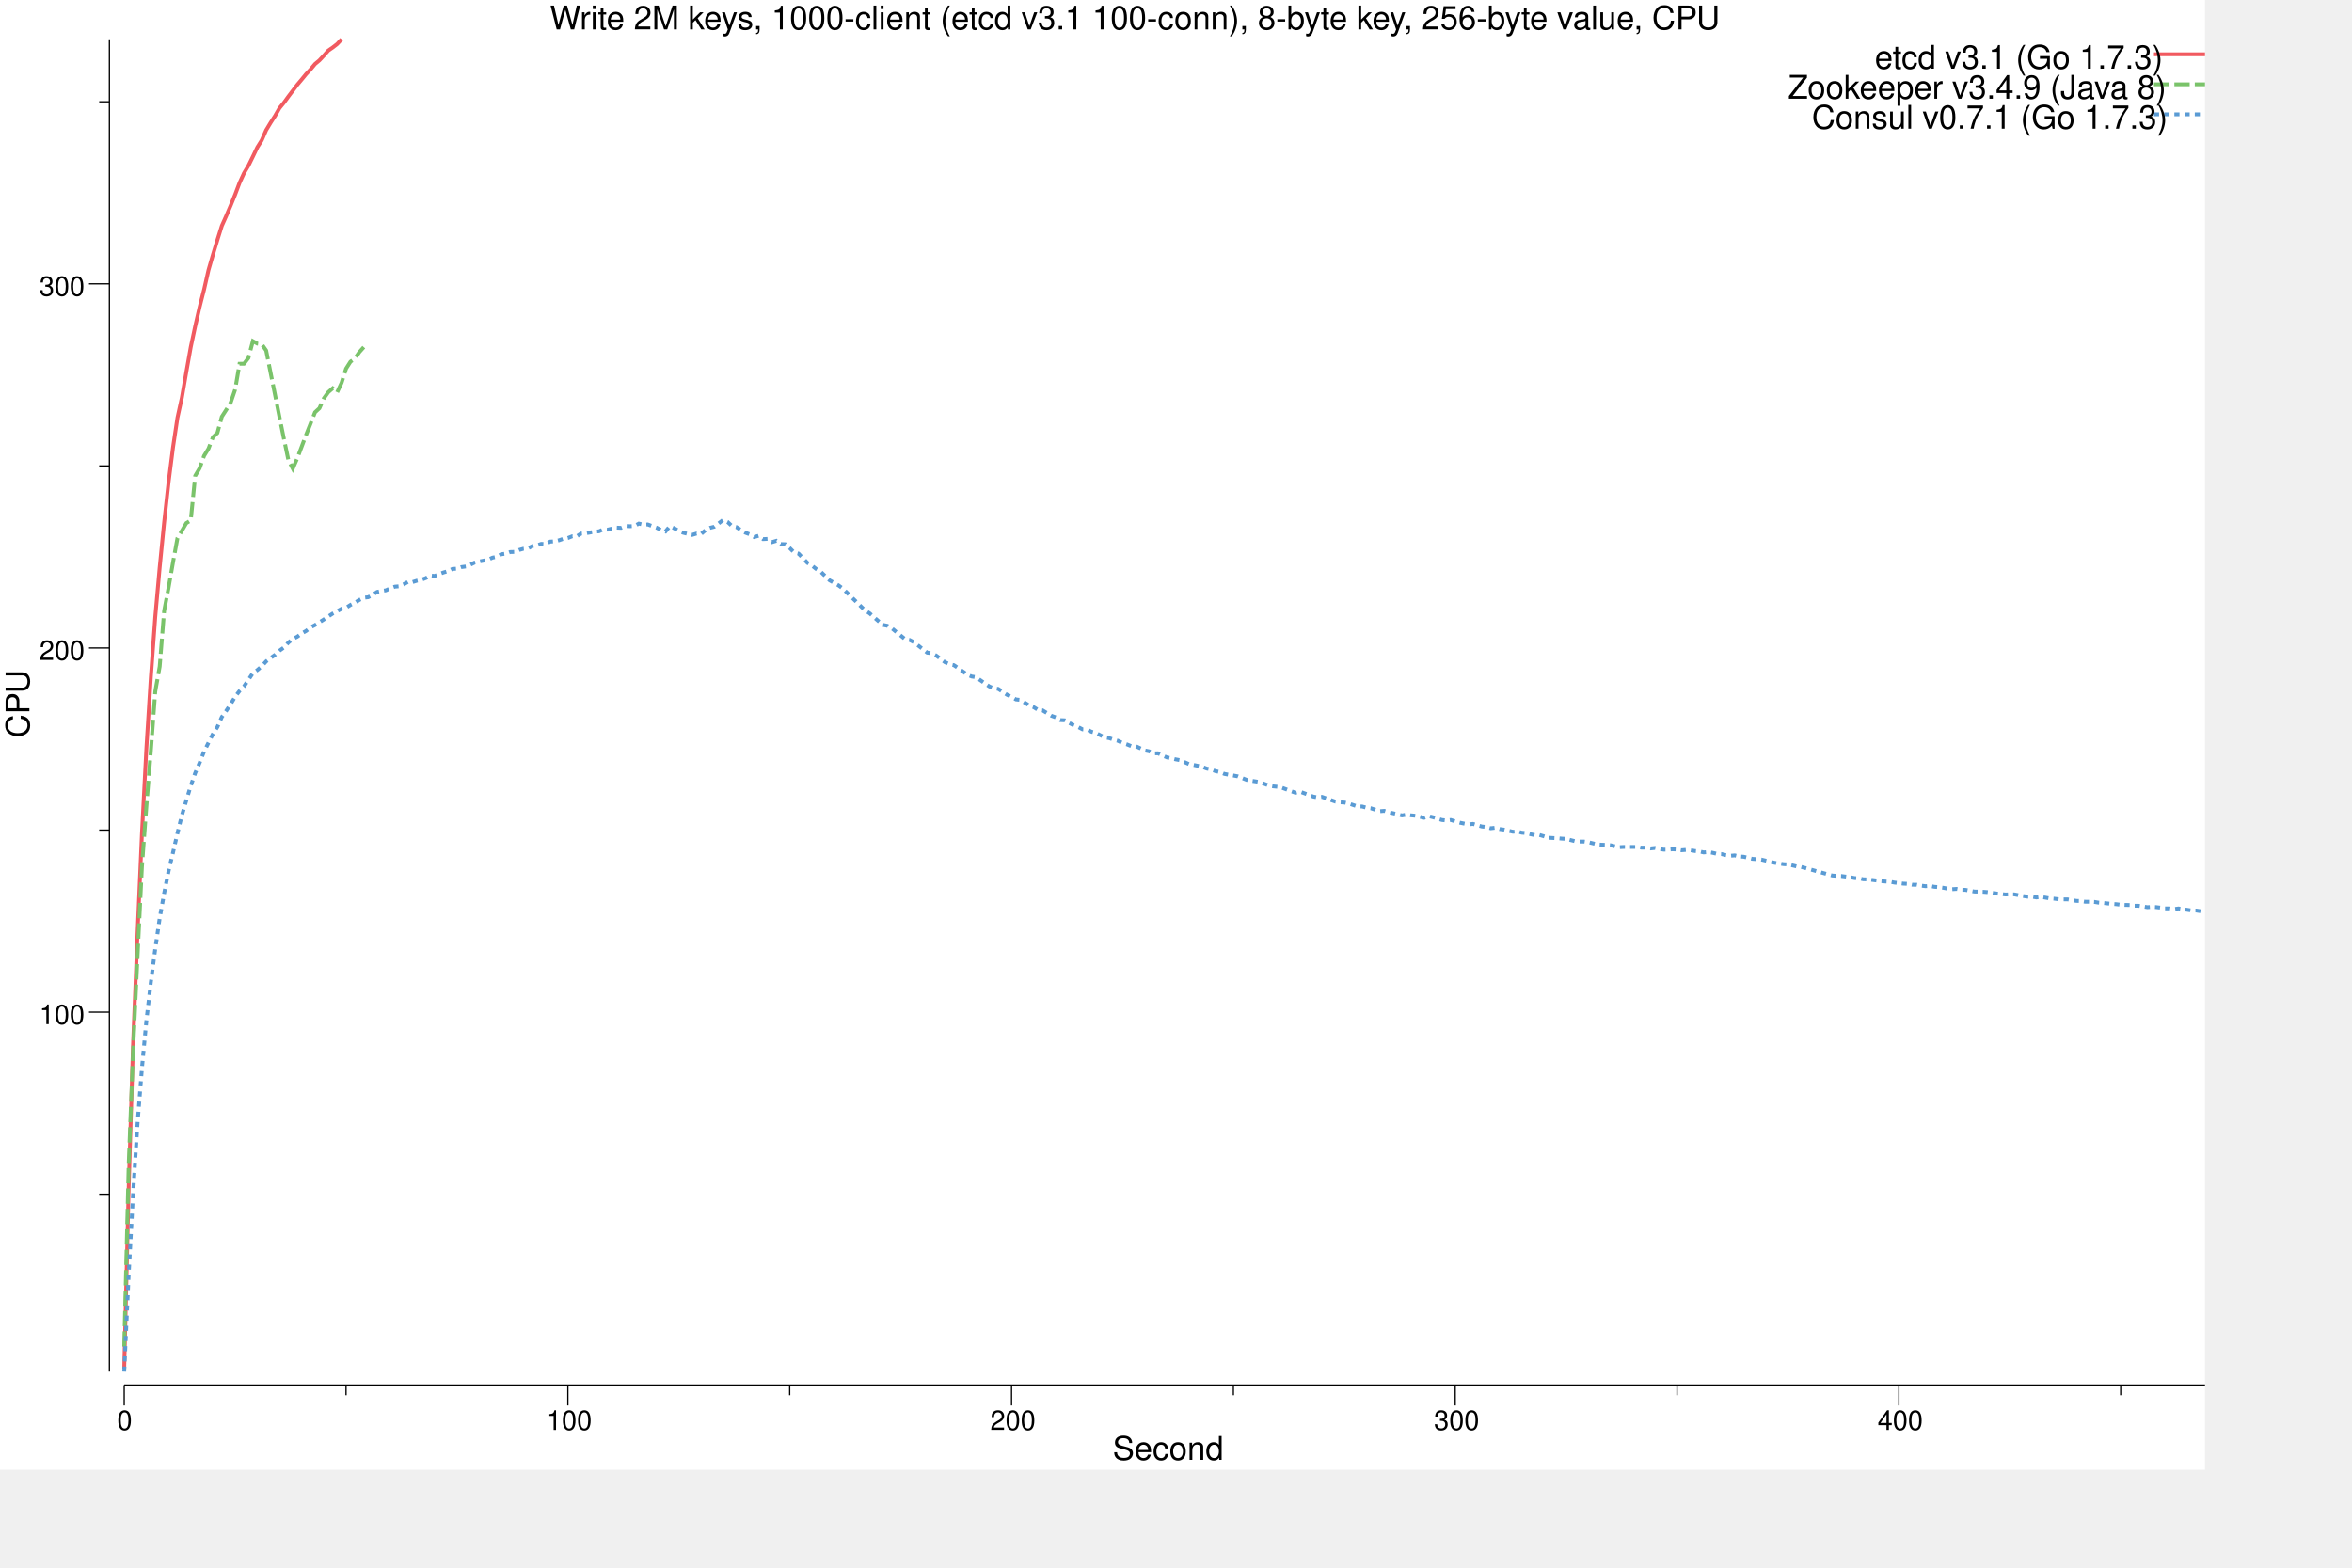
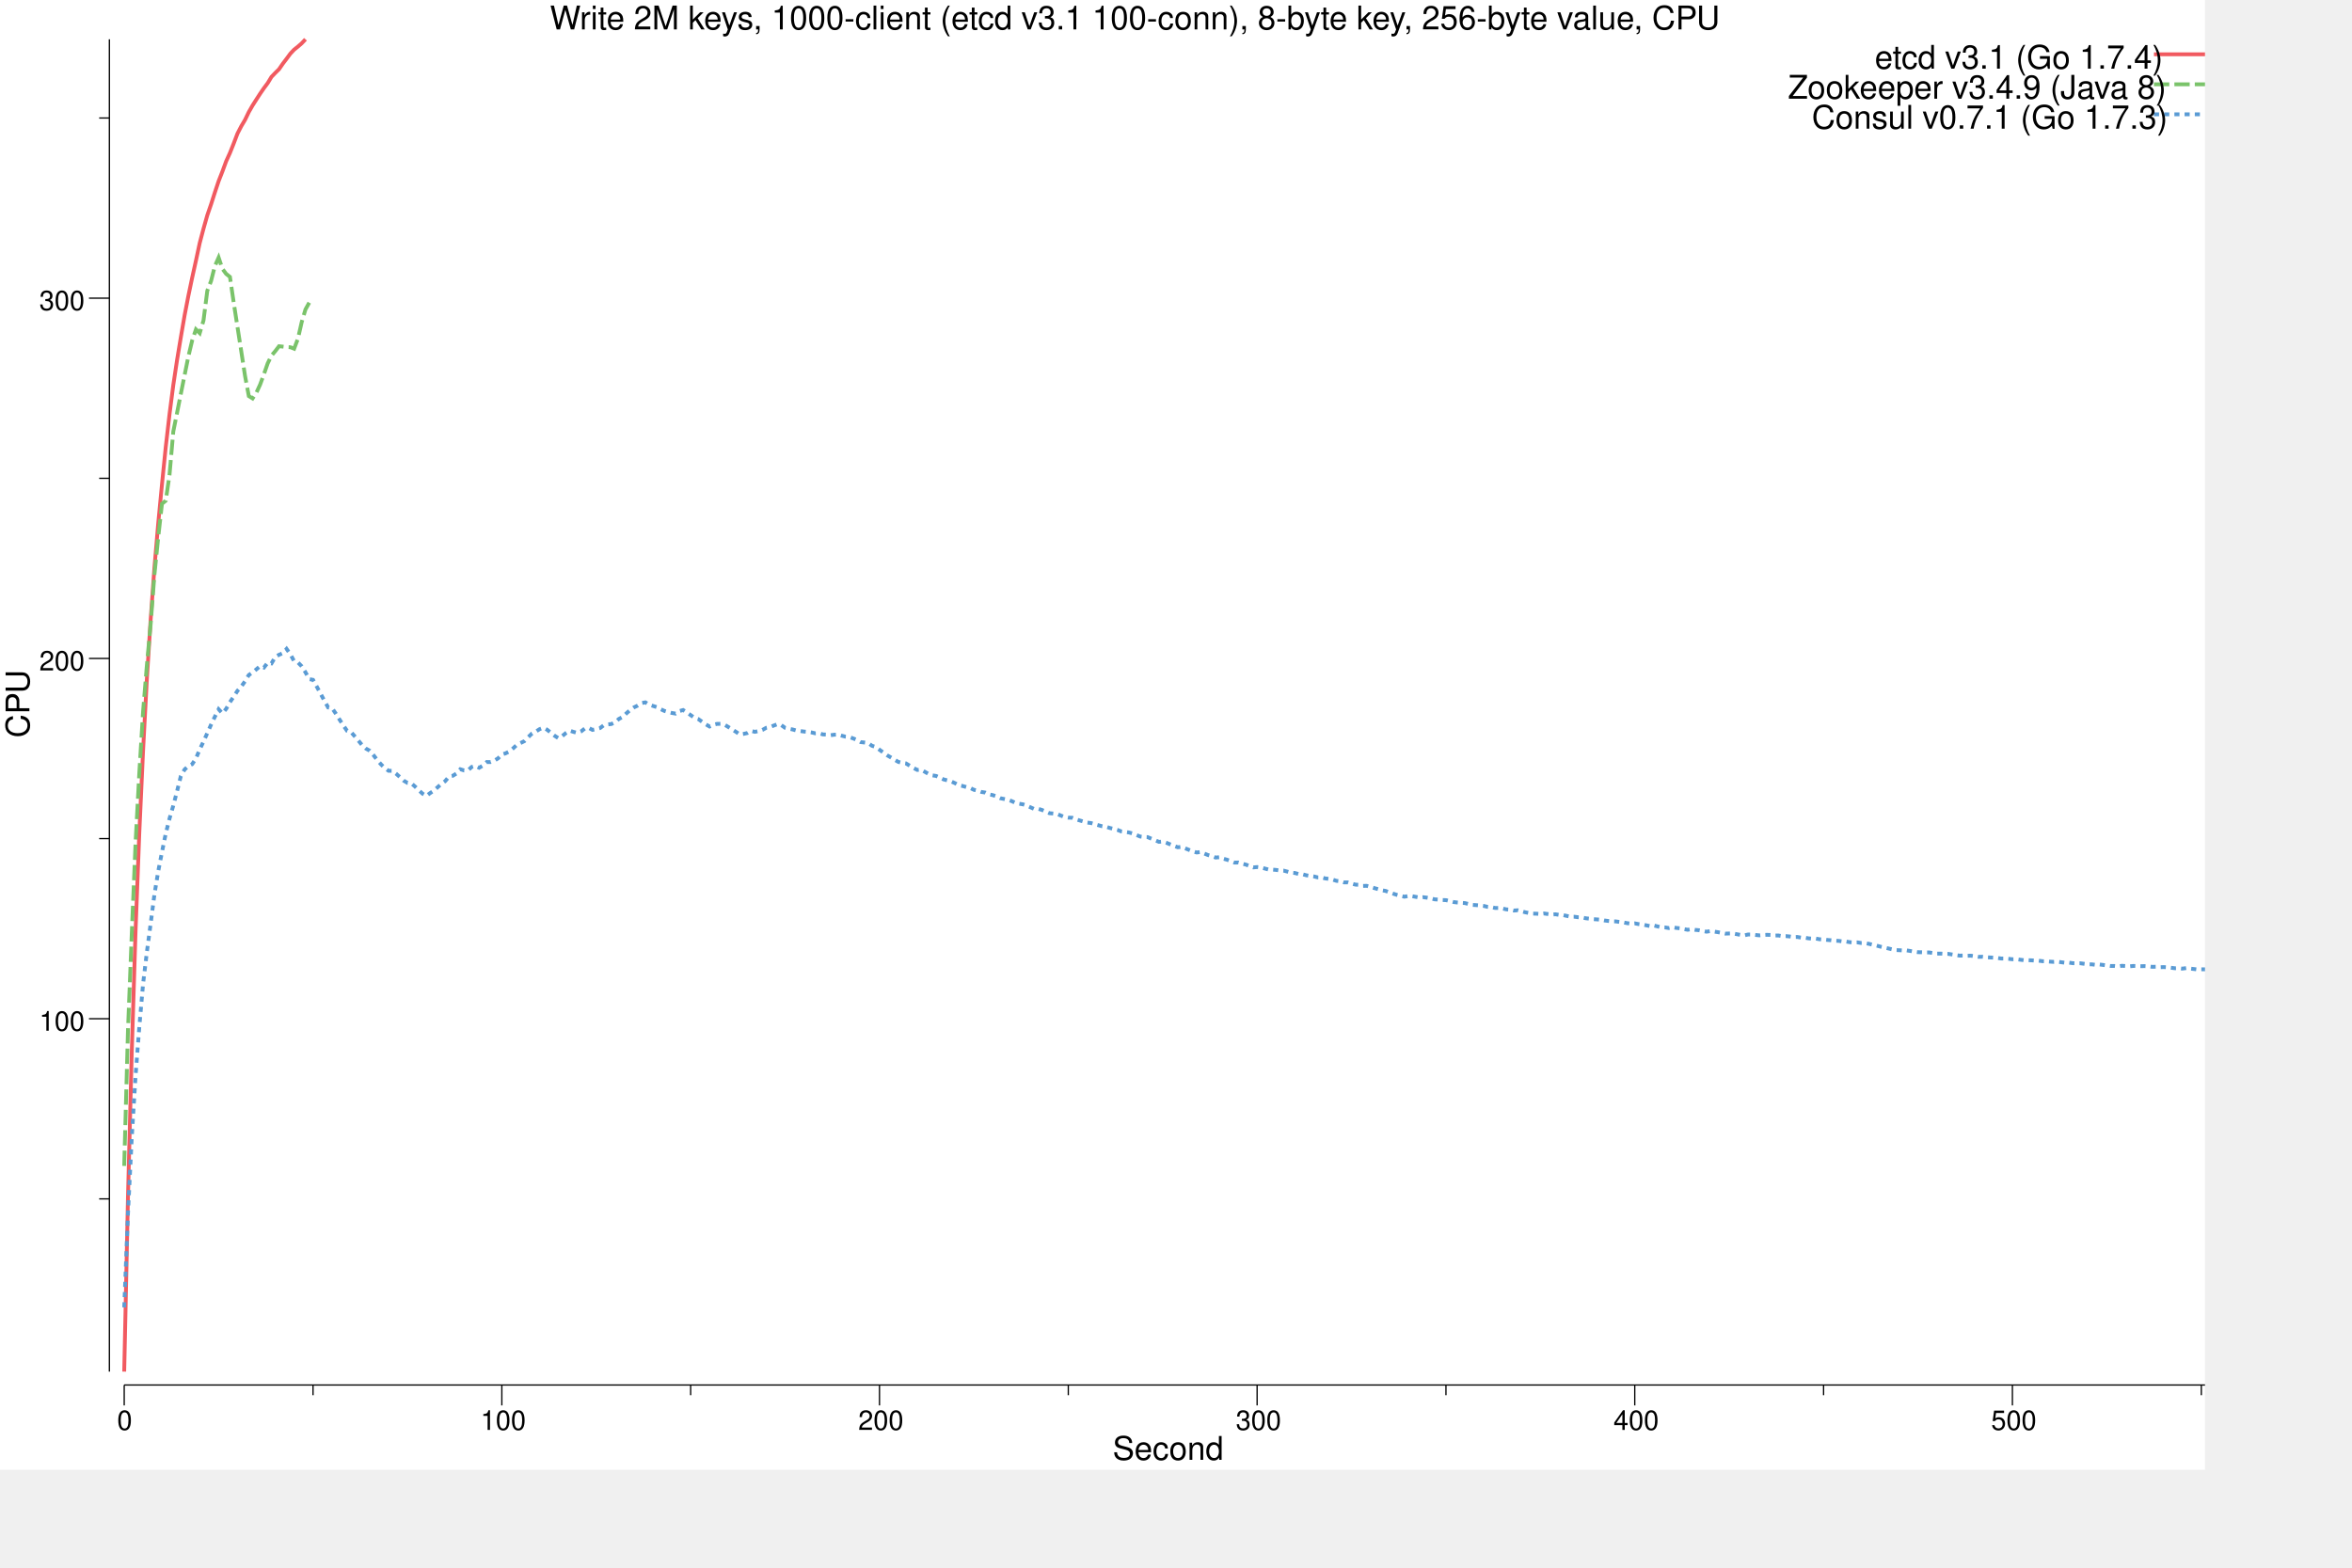
<svg xmlns="http://www.w3.org/2000/svg" width="12in" height="8in">
  <g transform="scale(1, -1) translate(0, -720)">
    <path d="M0,0L1080,0L1080,720L0,720Z" style="fill:#FFFFFF" />
    <text x="269.32" y="-705.6" transform="scale(1, -1)" style="font-family:Helvetica;font-weight:normal;font-style:normal;font-size:12pt">Write 2M keys, 1000-client (etcd v3.1 100-conn), 8-byte key, 256-byte value, CPU</text>
    <text x="544.98" y="-4.849" transform="scale(1, -1)" style="font-family:Helvetica;font-weight:normal;font-style:normal;font-size:12pt">Second</text>
    <text x="57.358" y="-19.498" transform="scale(1, -1)" style="font-family:Helvetica;font-weight:normal;font-style:normal;font-size:10pt">0</text>
-     <text x="267.71" y="-19.498" transform="scale(1, -1)" style="font-family:Helvetica;font-weight:normal;font-style:normal;font-size:10pt">100</text>
-     <text x="485.02" y="-19.498" transform="scale(1, -1)" style="font-family:Helvetica;font-weight:normal;font-style:normal;font-size:10pt">200</text>
-     <text x="702.32" y="-19.498" transform="scale(1, -1)" style="font-family:Helvetica;font-weight:normal;font-style:normal;font-size:10pt">300</text>
-     <text x="919.63" y="-19.498" transform="scale(1, -1)" style="font-family:Helvetica;font-weight:normal;font-style:normal;font-size:10pt">400</text>
+     <text x="235.37" y="-19.498" transform="scale(1, -1)" style="font-family:Helvetica;font-weight:normal;font-style:normal;font-size:10pt">100</text>
+     <text x="420.34" y="-19.498" transform="scale(1, -1)" style="font-family:Helvetica;font-weight:normal;font-style:normal;font-size:10pt">200</text>
+     <text x="605.31" y="-19.498" transform="scale(1, -1)" style="font-family:Helvetica;font-weight:normal;font-style:normal;font-size:10pt">300</text>
+     <text x="790.27" y="-19.498" transform="scale(1, -1)" style="font-family:Helvetica;font-weight:normal;font-style:normal;font-size:10pt">400</text>
+     <text x="975.24" y="-19.498" transform="scale(1, -1)" style="font-family:Helvetica;font-weight:normal;font-style:normal;font-size:10pt">500</text>
    <path d="M60.834,31.498L60.834,41.498" style="fill:none;stroke:#000000;stroke-width:0.625" />
-     <path d="M278.14,31.498L278.14,41.498" style="fill:none;stroke:#000000;stroke-width:0.625" />
-     <path d="M495.45,31.498L495.45,41.498" style="fill:none;stroke:#000000;stroke-width:0.625" />
-     <path d="M712.75,31.498L712.75,41.498" style="fill:none;stroke:#000000;stroke-width:0.625" />
-     <path d="M930.06,31.498L930.06,41.498" style="fill:none;stroke:#000000;stroke-width:0.625" />
-     <path d="M169.49,36.498L169.49,41.498" style="fill:none;stroke:#000000;stroke-width:0.625" />
-     <path d="M386.79,36.498L386.79,41.498" style="fill:none;stroke:#000000;stroke-width:0.625" />
-     <path d="M604.1,36.498L604.1,41.498" style="fill:none;stroke:#000000;stroke-width:0.625" />
-     <path d="M821.41,36.498L821.41,41.498" style="fill:none;stroke:#000000;stroke-width:0.625" />
-     <path d="M1038.7,36.498L1038.7,41.498" style="fill:none;stroke:#000000;stroke-width:0.625" />
+     <path d="M245.8,31.498L245.8,41.498" style="fill:none;stroke:#000000;stroke-width:0.625" />
+     <path d="M430.77,31.498L430.77,41.498" style="fill:none;stroke:#000000;stroke-width:0.625" />
+     <path d="M615.73,31.498L615.73,41.498" style="fill:none;stroke:#000000;stroke-width:0.625" />
+     <path d="M800.7,31.498L800.7,41.498" style="fill:none;stroke:#000000;stroke-width:0.625" />
+     <path d="M985.67,31.498L985.67,41.498" style="fill:none;stroke:#000000;stroke-width:0.625" />
+     <path d="M153.32,36.498L153.32,41.498" style="fill:none;stroke:#000000;stroke-width:0.625" />
+     <path d="M338.28,36.498L338.28,41.498" style="fill:none;stroke:#000000;stroke-width:0.625" />
+     <path d="M523.25,36.498L523.25,41.498" style="fill:none;stroke:#000000;stroke-width:0.625" />
+     <path d="M708.22,36.498L708.22,41.498" style="fill:none;stroke:#000000;stroke-width:0.625" />
+     <path d="M893.18,36.498L893.18,41.498" style="fill:none;stroke:#000000;stroke-width:0.625" />
+     <path d="M1078.2,36.498L1078.2,41.498" style="fill:none;stroke:#000000;stroke-width:0.625" />
    <path d="M60.834,41.498L1080,41.498" style="fill:none;stroke:#000000;stroke-width:0.625" />
    <g transform="rotate(90)">
      <text x="358.57" y="14.399" transform="scale(1, -1)" style="font-family:Helvetica;font-weight:normal;font-style:normal;font-size:12pt">CPU</text>
    </g>
-     <text x="19.248" y="-218.29" transform="scale(1, -1)" style="font-family:Helvetica;font-weight:normal;font-style:normal;font-size:10pt">100</text>
-     <text x="19.248" y="-396.68" transform="scale(1, -1)" style="font-family:Helvetica;font-weight:normal;font-style:normal;font-size:10pt">200</text>
-     <text x="19.248" y="-575.07" transform="scale(1, -1)" style="font-family:Helvetica;font-weight:normal;font-style:normal;font-size:10pt">300</text>
-     <path d="M43.577,224.17L53.577,224.17" style="fill:none;stroke:#000000;stroke-width:0.625" />
-     <path d="M43.577,402.56L53.577,402.56" style="fill:none;stroke:#000000;stroke-width:0.625" />
-     <path d="M43.577,580.95L53.577,580.95" style="fill:none;stroke:#000000;stroke-width:0.625" />
-     <path d="M48.577,134.97L53.577,134.97" style="fill:none;stroke:#000000;stroke-width:0.625" />
-     <path d="M48.577,313.36L53.577,313.36" style="fill:none;stroke:#000000;stroke-width:0.625" />
-     <path d="M48.577,491.75L53.577,491.75" style="fill:none;stroke:#000000;stroke-width:0.625" />
-     <path d="M48.577,670.14L53.577,670.14" style="fill:none;stroke:#000000;stroke-width:0.625" />
+     <text x="19.248" y="-215.05" transform="scale(1, -1)" style="font-family:Helvetica;font-weight:normal;font-style:normal;font-size:10pt">100</text>
+     <text x="19.248" y="-391.56" transform="scale(1, -1)" style="font-family:Helvetica;font-weight:normal;font-style:normal;font-size:10pt">200</text>
+     <text x="19.248" y="-568.06" transform="scale(1, -1)" style="font-family:Helvetica;font-weight:normal;font-style:normal;font-size:10pt">300</text>
+     <path d="M43.577,220.93L53.577,220.93" style="fill:none;stroke:#000000;stroke-width:0.625" />
+     <path d="M43.577,397.43L53.577,397.43" style="fill:none;stroke:#000000;stroke-width:0.625" />
+     <path d="M43.577,573.93L53.577,573.93" style="fill:none;stroke:#000000;stroke-width:0.625" />
+     <path d="M48.577,132.68L53.577,132.68" style="fill:none;stroke:#000000;stroke-width:0.625" />
+     <path d="M48.577,309.18L53.577,309.18" style="fill:none;stroke:#000000;stroke-width:0.625" />
+     <path d="M48.577,485.68L53.577,485.68" style="fill:none;stroke:#000000;stroke-width:0.625" />
+     <path d="M48.577,662.19L53.577,662.19" style="fill:none;stroke:#000000;stroke-width:0.625" />
    <path d="M53.577,48.06L53.577,700.75" style="fill:none;stroke:#000000;stroke-width:0.625" />
-     <path d="M60.834,49.523L63.007,137.56L65.18,208.59L67.353,262.52L69.526,311.74L71.699,353.37L73.872,388.09L76.045,417.81L78.218,442.09L80.391,464.05L82.564,483.76L84.737,500.83L86.91,515.35L89.084,525.25L91.257,537.76L93.43,549.99L95.603,560.18L97.776,569.64L99.949,578.14L102.12,587.71L104.29,595.22L106.47,602.41L108.64,609.36L110.81,614.22L112.99,619.32L115.16,624.67L117.33,630.43L119.51,635.19L121.68,638.83L123.85,643.27L126.03,647.82L128.2,651.3L130.37,656.26L132.54,659.87L134.72,663.25L136.89,667.04L139.06,669.69L141.24,672.71L143.41,675.58L145.58,678.45L147.76,681.04L149.93,683.68L152.1,686L154.28,688.62L156.45,690.44L158.62,692.76L160.79,695.24L162.97,696.74L165.14,698.43L167.31,700.75" style="fill:none;stroke:#F15A60;stroke-width:1.875" />
-     <path d="M60.834,60.298L63.007,148.78L65.18,205.49L67.353,251.17L69.526,295.38L71.699,324.81L73.872,351.91L76.045,381.26L78.218,393.48L80.391,420.72L82.564,432.1L84.737,444.5L86.91,456.39L89.084,459.98L91.257,463.74L93.43,465.05L95.603,486.92L97.776,490.59L99.949,496.69L102.12,500.22L104.29,505.84L106.47,507.9L108.64,515.87L110.81,519.22L112.99,522.75L115.16,529.12L117.33,541.79L119.51,541.82L121.68,544.63L123.85,552.9L126.03,551.67L128.2,551.39L130.37,548.28L132.54,537.36L134.72,526.55L136.89,515.65L139.06,505.02L141.24,494.64L143.41,490.43L145.58,495.44L147.76,501.19L149.93,506.97L152.1,512.44L154.28,518.01L156.45,520.01L158.62,524.86L160.79,527.87L162.97,529.77L165.14,527.84L167.31,532.49L169.49,539.4L171.66,542.81L173.83,544.38L176.01,547.5L178.18,549.94" style="fill:none;stroke:#7AC36A;stroke-width:1.875;stroke-dasharray:7.5,2.5" />
-     <path d="M60.834,48.06L63.007,95.137L65.18,135.17L67.353,169.42L69.526,196.73L71.699,219.96L73.872,238.71L76.045,255.19L78.218,270.21L80.391,282.37L82.564,293.27L84.737,302.37L86.91,311.79L89.084,320.62L91.257,327.88L93.43,335.02L95.603,341.28L97.776,346.33L99.949,351.84L102.12,356.17L104.29,360.42L106.47,363.83L108.64,368.75L110.81,371.77L112.99,375.05L115.16,378.67L117.33,381.51L119.51,383.74L121.68,386.95L123.85,390.23L126.03,391.73L128.2,393.62L130.37,396.01L132.54,397.67L134.72,399.2L136.89,401.25L139.06,402.79L141.24,405.2L143.41,406.98L145.58,408.07L147.76,409.67L149.93,410.9L152.1,412.64L154.28,413.79L156.45,415.15L158.62,416.54L160.79,418L162.97,419.43L165.14,420.56L167.31,421.77L169.49,422.25L171.66,423.66L173.83,424.71L176.01,426.12L178.18,427.19L180.35,427.42L182.53,428.6L184.7,430.03L186.87,430.47L189.04,430.81L191.22,431.85L193.39,432.6L195.56,432.79L197.74,433.74L199.91,435.01L202.08,434.84L204.26,435.52L206.43,435.97L208.6,436.82L210.78,438.09L212.95,437.84L215.12,438.79L217.29,439.57L219.47,440.2L221.64,441.27L223.81,441.41L225.99,442.18L228.16,442.48L230.33,443.34L232.51,444.41L234.68,444.91L236.85,445.33L239.02,445.78L241.2,446.81L243.37,447.22L245.54,448.49L247.72,448.76L249.89,449.56L252.06,449.63L254.24,450.56L256.41,451.17L258.58,451.38L260.76,452.45L262.93,452.81L265.1,453.56L267.27,453.45L269.45,454.66L271.62,454.79L273.79,455.31L275.97,456.06L278.14,456.43L280.31,457.29L282.49,457.23L284.66,458.64L286.83,458.75L289.01,459.14L291.18,459.57L293.35,459.71L295.52,460.68L297.7,460.55L299.87,461.09L302.04,461.51L304.22,461.42L306.39,462.32L308.56,462.21L310.74,462.32L312.91,463.49L315.08,462.98L317.26,463.07L319.43,462.28L321.6,461.5L323.77,460.34L325.95,459.64L328.12,462.26L330.29,461.19L332.47,459.96L334.64,459.02L336.81,458.48L338.99,457.95L341.16,458.62L343.33,458.36L345.5,460.23L347.68,461.41L349.85,461.96L352.02,463.6L354.2,465.3L356.37,464.3L358.54,462.26L360.72,461.78L362.89,460.37L365.06,459.05L367.24,458.23L369.41,456.91L371.58,457.55L373.75,455.89L375.93,456L378.1,454.41L380.27,455.06L382.45,453.45L384.62,453.38L386.79,451.51L388.97,449.31L391.14,448.78L393.31,446.51L395.49,444.23L397.66,442.93L399.83,441.21L402,439.91L404.18,437.77L406.35,435.67L408.52,434.47L410.7,433.22L412.87,431.62L415.04,429.47L417.22,427.32L419.39,425.19L421.56,423.05L423.74,420.95L425.91,419.54L428.08,417.63L430.25,415.72L432.43,413.87L434.6,413.44L436.77,412.26L438.95,410.44L441.12,408.67L443.29,406.89L445.47,406.52L447.64,405.39L449.81,403.68L451.98,401.97L454.16,400.27L456.33,399.99L458.5,398.88L460.68,397.24L462.85,395.6L465.02,394.58L467.2,394.14L469.37,392.67L471.54,391.09L473.72,389.53L475.89,388.59L478.06,388.25L480.23,386.72L482.41,385.2L484.58,383.72L486.75,382.79L488.93,382.52L491.1,381.06L493.27,379.63L495.45,378.62L497.62,377.35L499.79,377.12L501.97,375.74L504.14,374.35L506.31,373.55L508.48,372.18L510.66,372L512.83,370.66L515,369.34L517.18,368.54L519.35,367.23L521.52,367.13L523.7,365.84L525.87,364.7L528.04,363.85L530.22,362.7L532.39,362.61L534.56,361.53L536.73,360.96L538.91,359.83L541.08,358.73L543.25,358.39L545.43,357.66L547.6,357.08L549.77,356.01L551.95,355.35L554.12,354.46L556.29,354.46L558.47,353.43L560.64,352.39L562.81,351.95L564.98,350.93L567.16,350.97L569.33,349.95L571.5,348.97L573.68,348.52L575.85,347.99L578.02,347.59L580.2,346.63L582.37,345.67L584.54,345.28L586.71,344.83L588.89,344.31L591.06,343.47L593.23,343.03L595.41,342.19L597.58,341.76L599.75,340.85L601.93,340.46L604.1,340.08L606.27,339.67L608.45,338.82L610.62,337.94L612.79,337.52L614.96,337.21L617.14,336.82L619.31,335.98L621.48,335.12L623.66,334.75L625.83,334.54L628,334.05L630.18,333.23L632.35,332.41L634.52,331.65L636.7,332.18L638.87,331.38L641.04,330.58L643.21,329.77L645.39,329.34L647.56,329.61L649.73,328.83L651.91,328.06L654.08,327.29L656.25,326.97L658.43,326.85L660.6,326.38L662.77,325.63L664.95,324.89L667.12,324.9L669.29,324.33L671.46,324.03L673.64,323.32L675.81,322.58L677.98,322.76L680.16,322.07L682.33,321.62L684.5,321.1L686.68,320.53L688.85,320.92L691.02,320.59L693.19,320.39L695.37,319.89L697.54,319.39L699.71,320.21L701.89,319.66L704.06,318.98L706.23,318.3L708.41,318.07L710.58,318.3L712.75,317.64L714.93,317L717.1,316.54L719.27,316.13L721.44,316.38L723.62,315.73L725.79,315.11L727.96,314.86L730.14,314.25L732.31,314.5L734.48,313.88L736.66,313.58L738.83,313.06L741,312.54L743.18,312.68L745.35,312.08L747.52,311.9L749.69,311.31L751.87,310.85L754.04,310.95L756.21,310.31L758.39,309.6L760.56,309.47L762.73,309.37L764.91,309.17L767.08,309.04L769.25,308.46L771.43,307.9L773.6,307.72L775.77,307.72L777.94,307.42L780.12,306.87L782.29,306.31L784.46,306.17L786.64,306.1L788.81,305.92L790.98,305.39L793.16,304.98L795.33,305.08L797.5,305.05L799.67,305.08L801.85,305.08L804.02,304.73L806.19,304.76L808.37,304.35L810.54,304.58L812.71,304.12L814.89,303.75L817.06,303.76L819.23,303.94L821.41,303.82L823.58,303.46L825.75,303.64L827.92,303.51L830.1,303.1L832.27,302.93L834.44,302.41L836.62,302.6L838.79,302.23L840.96,301.71L843.14,301.61L845.31,301.09L847.48,300.77L849.66,300.95L851.83,300.43L854,300.29L856.17,299.79L858.35,299.25L860.52,299.09L862.69,298.91L864.87,298.38L867.04,297.86L869.21,297.32L871.39,297L873.56,296.66L875.73,296.54L877.91,296.04L880.08,295.52L882.25,295.29L884.42,294.7L886.6,294.1L888.77,293.49L890.94,292.88L893.12,292.28L895.29,291.67L897.46,291.08L899.64,290.92L901.81,290.85L903.98,290.58L906.16,290.28L908.33,289.83L910.5,289.71L912.67,289.23L914.85,289.19L917.02,288.92L919.19,288.65L921.37,288.32L923.54,288.14L925.71,288.05L927.89,287.62L930.06,287.39L932.23,287.1L934.4,287.01L936.58,286.58L938.75,286.55L940.92,286.12L943.1,285.85L945.27,285.98L947.44,285.55L949.62,285.37L951.79,285.07L953.96,284.66L956.14,284.37L958.31,284.52L960.48,284.11L962.65,284.05L964.83,283.64L967,283.23L969.17,283.18L971.35,283.12L973.52,282.95L975.69,282.68L977.87,282.27L980.04,282.04L982.21,281.79L984.39,281.86L986.56,281.84L988.73,281.45L990.9,281.05L993.08,280.72L995.25,280.73L997.42,280.34L999.6,280.63L1001.8,280.25L1003.9,279.88L1006.1,279.73L1008.3,279.45L1010.5,279.41L1012.6,279.4L1014.8,279.02L1017,278.65L1019.2,278.61L1021.3,278.24L1023.5,278.22L1025.7,278.16L1027.8,277.81L1030,277.65L1032.2,277.42L1034.4,277.17L1036.5,277.04L1038.7,276.76L1040.9,276.67L1043.1,276.63L1045.2,276.27L1047.4,276.26L1049.6,275.92L1051.8,275.56L1053.9,275.7L1056.1,275.6L1058.3,275.33L1060.4,274.97L1062.6,274.97L1064.8,274.63L1067,274.95L1069.1,274.62L1071.3,274.28L1073.5,273.94L1075.7,273.94L1077.8,273.6L1080,273.67" style="fill:none;stroke:#5A9BD4;stroke-width:1.875;stroke-dasharray:2.5,2.5" />
+     <path d="M60.834,48.06L62.683,133.52L64.533,204.53L66.383,263.66L68.232,312.07L70.082,352.42L71.932,387.25L73.781,416.32L75.631,441.82L77.481,463.41L79.33,482.66L81.18,501L83.03,517.1L84.879,531.36L86.729,543.66L88.579,554.84L90.428,565.57L92.278,575.15L94.128,583.96L95.977,592.33L97.827,600.97L99.677,607.98L101.53,614.53L103.38,619.91L105.23,625.7L107.08,631.26L108.93,635.98L110.77,640.99L112.62,645.07L114.47,649.71L116.32,654.58L118.17,658.16L120.02,661.29L121.87,665.13L123.72,668.36L125.57,671.26L127.42,674.12L129.27,676.82L131.12,679.29L132.97,682.34L134.82,684.27L136.67,686.1L138.52,688.79L140.37,691.22L142.22,693.73L144.07,695.69L145.92,697.17L147.77,698.78L149.62,700.75" style="fill:none;stroke:#F15A60;stroke-width:1.875" />
+     <path d="M60.834,148.83L62.683,215.31L64.533,262.39L66.383,306.8L68.232,341.36L70.082,371.52L71.932,394.02L73.781,414.11L75.631,438.38L77.481,456.61L79.33,473.2L81.18,474.7L83.03,487.38L84.879,508.63L86.729,517.79L88.579,527.09L90.428,536.3L92.278,545.46L94.128,553.2L95.977,558.63L97.827,556.8L99.677,563.03L101.53,577.55L103.38,582.34L105.23,589.64L107.08,593.83L108.93,588.32L110.77,585.83L112.62,584.37L114.47,571.75L116.32,559.8L118.17,547.88L120.02,535.83L121.87,525.96L123.72,524.81L125.57,527.6L127.42,531.64L129.27,536.69L131.12,542L132.97,545.78L134.82,547.97L136.67,550.39L138.52,550.19L140.37,549.97L142.22,549.89L144.07,549.17L145.92,554.06L147.77,562.18L149.62,568.41L151.47,571.73" style="fill:none;stroke:#7AC36A;stroke-width:1.875;stroke-dasharray:7.5,2.5" />
+     <path d="M60.834,79.531L62.683,125.62L64.533,162.59L66.383,192.72L68.232,216.87L70.082,238.05L71.932,253.55L73.781,267.42L75.631,281.79L77.481,293.06L79.33,302.58L81.18,311.62L83.03,318.98L84.879,325.36L86.729,332.42L88.579,339.82L90.428,343.05L92.278,344.71L94.128,345.63L95.977,348.45L97.827,352.85L99.677,356.73L101.53,360.84L103.38,364.99L105.23,368.86L107.08,372.54L108.93,370.51L110.77,372.74L112.62,376.02L114.47,378.72L116.32,381.6L118.17,383.66L120.02,386.24L121.87,389.33L123.72,390.58L125.57,392.1L127.42,393.69L129.27,392.97L131.12,395.35L132.97,395L134.82,398.14L136.67,399.23L138.52,400.01L140.37,402.11L142.22,399.44L144.07,396.09L145.92,395.49L147.77,393.58L149.62,390.65L151.47,387.3L153.32,386.95L155.17,383.61L157.02,380.17L158.87,376.73L160.72,373.43L162.57,373.2L164.42,370.5L166.26,367.57L168.11,364.72L169.96,362.01L171.81,361.51L173.66,359.39L175.51,357.22L177.36,354.96L179.21,353.29L181.06,352.25L182.91,350.08L184.76,347.67L186.61,345.54L188.46,343.77L190.31,342.4L192.16,342.38L194.01,340.97L195.86,339.33L197.71,337.58L199.56,336.47L201.41,336.33L203.26,334.7L205.11,332.88L206.96,331.19L208.81,330.06L210.66,331.47L212.51,332.65L214.36,334.35L216.21,336.03L218.06,337.33L219.91,339.56L221.75,339.94L223.6,341.07L225.45,343.16L227.3,342.57L229.15,342.54L231,344.27L232.85,344.83L234.7,343.88L236.55,344.97L238.4,346.69L240.25,346.67L242.1,347.34L243.95,348.49L245.8,350.36L247.65,350.96L249.5,351.86L251.35,353.41L253.2,355.18L255.05,356.04L256.9,356.96L258.75,358.92L260.6,360.7L262.45,361.6L264.3,362.8L266.15,363.51L268,362.5L269.85,361L271.7,359.52L273.55,358.34L275.4,359.43L277.24,360.93L279.09,362.06L280.94,361.44L282.79,360.95L284.64,361.71L286.49,363.15L288.34,363.42L290.19,362.43L292.04,362.82L293.89,363.31L295.74,364.71L297.59,365.11L299.44,365.31L301.29,366.14L303.14,367.81L304.99,368.77L306.84,370.57L308.69,372.21L310.54,373.48L312.39,374.36L314.24,375.58L316.09,375.92L317.94,374.79L319.79,374.19L321.64,373.59L323.49,372.63L325.34,371.75L327.19,371.2L329.04,370.73L330.89,370.41L332.73,371.64L334.58,372.16L336.43,371.01L338.28,369.67L340.13,368.36L341.98,367.76L343.83,366.45L345.68,365.17L347.53,364.07L349.38,364.95L351.23,365.38L353.08,365.41L354.93,364.94L356.78,363.82L358.63,362.64L360.48,361.48L362.33,360.21L364.18,360.47L366.03,360.89L367.88,361.94L369.73,361.48L371.58,361.87L373.43,362.41L375.28,363.45L377.13,363.81L378.98,364.55L380.83,365.24L382.68,364.76L384.53,363.44L386.38,363.01L388.22,362.64L390.07,362.11L391.92,361.88L393.77,361.62L395.62,361.48L397.47,361.19L399.32,360.75L401.17,360.79L403.02,360.22L404.87,360.14L406.72,359.8L408.57,360.07L410.42,360.15L412.27,359.59L414.12,359.11L415.97,358.94L417.82,358.28L419.67,357.51L421.52,356.45L423.37,356.25L425.22,356.01L427.07,354.65L428.92,354.06L430.77,352.71L432.62,351.36L434.47,350.02L436.32,348.95L438.17,347.82L440.02,346.74L441.87,346.26L443.71,346.02L445.56,344.9L447.41,343.79L449.26,342.82L451.11,342.98L452.96,341.92L454.81,340.83L456.66,340.16L458.51,339.87L460.36,339.04L462.21,338.16L464.06,337.7L465.91,337.17L467.76,336.33L469.61,335.28L471.46,334.95L473.31,334.42L475.16,334L477.01,333.08L478.86,332.69L480.71,332.02L482.56,331.74L484.41,330.84L486.26,330.47L488.11,329.85L489.96,328.95L491.81,328.58L493.66,328.17L495.51,327.55L497.36,326.67L499.2,326.26L501.05,325.96L502.9,325.33L504.75,324.5L506.6,323.65L508.45,323.79L510.3,323.23L512.15,322.42L514,321.62L515.85,321.46L517.7,321.27L519.55,320.48L521.4,319.75L523.25,319.43L525.1,319.4L526.95,318.62L528.8,318.08L530.65,317.53L532.5,317.02L534.35,316.8L536.2,316.24L538.05,315.71L539.9,315.2L541.75,314.99L543.6,314.37L545.45,313.96L547.3,313.45L549.15,312.71L551,312.44L552.85,312.2L554.69,311.7L556.54,310.96L558.39,310.2L560.24,309.96L562.09,309.9L563.94,309.13L565.79,308.37L567.64,307.59L569.49,307.75L571.34,307.11L573.19,306.34L575.04,305.58L576.89,304.94L578.74,305.14L580.59,304.38L582.44,303.62L584.29,302.88L586.14,302.37L587.99,302.6L589.84,301.85L591.69,301.11L593.54,300.62L595.39,299.9L597.24,300.05L599.09,299.35L600.94,298.85L602.79,298.15L604.64,297.42L606.49,297.46L608.34,296.89L610.18,296.45L612.03,295.75L613.88,295.06L615.73,295.24L617.58,295.02L619.43,294.53L621.28,294.02L623.13,293.98L624.98,293.84L626.83,293.54L628.68,293.49L630.53,293.01L632.38,292.48L634.23,292.32L636.08,291.81L637.93,291.72L639.78,291.21L641.63,290.89L643.48,290.65L645.33,290.19L647.18,290.17L649.03,289.68L650.88,289.43L652.73,289.08L654.58,288.48L656.43,288.3L658.28,287.73L660.13,287.72L661.98,287.17L663.83,286.64L665.67,286.52L667.52,285.99L669.37,286.04L671.22,285.51L673.07,284.95L674.92,284.42L676.77,283.87L678.62,283.55L680.47,282.88L682.32,282.21L684.17,281.61L686.02,281.12L687.87,280.71L689.72,281.03L691.57,280.99L693.42,280.64L695.27,280.29L697.12,280.46L698.97,280.23L700.82,279.92L702.67,279.42L704.52,279.3L706.37,279.09L708.22,279.03L710.07,278.57L711.92,278.1L713.77,277.87L715.62,277.71L717.47,277.59L719.32,277.13L721.16,276.69L723.01,276.58L724.86,276.42L726.71,276.19L728.56,275.75L730.41,275.61L732.26,275.2L734.11,275.2L735.96,274.92L737.81,274.5L739.66,274.39L741.51,273.93L743.36,274.07L745.21,273.58L747.06,273.08L748.91,272.71L750.76,272.43L752.61,272.38L754.46,272.22L756.31,272.48L758.16,272.22L760.01,271.95L761.86,272.1L763.71,271.8L765.56,271.71L767.41,271.3L769.26,270.9L771.11,270.9L772.96,270.65L774.81,270.56L776.65,270.15L778.5,269.94L780.35,269.71L782.2,269.59L784.05,269.45L785.9,269.06L787.75,268.83L789.6,268.64L791.45,268.6L793.3,268.34L795.15,268.12L797,267.74L798.85,267.51L800.7,267.65L802.55,267.3L804.4,267.08L806.25,266.71L808.1,266.32L809.95,266.64L811.8,266.17L813.65,265.72L815.5,265.67L817.35,265.35L819.2,265.74L821.05,265.42L822.9,265.23L824.75,264.86L826.6,264.51L828.45,264.82L830.3,264.47L832.14,264.29L833.99,263.92L835.84,263.57L837.69,263.85L839.54,263.62L841.39,263.34L843.24,262.99L845.09,262.62L846.94,262.69L848.79,262.69L850.64,262.35L852.49,262L854.34,261.77L856.19,262.19L858.04,262.18L859.89,261.96L861.74,261.77L863.59,261.95L865.44,262.04L867.29,261.96L869.14,261.68L870.99,261.72L872.84,261.4L874.69,261.4L876.54,261.24L878.39,260.92L880.24,260.99L882.09,260.68L883.94,260.64L885.79,260.31L887.63,260.15L889.48,260.18L891.33,259.85L893.18,259.76L895.03,259.53L896.88,259.37L898.73,259.14L900.58,259.07L902.43,258.81L904.28,258.73L906.13,258.42L907.98,258.28L909.83,258.33L911.68,258.01L913.53,257.99L915.38,257.62L917.23,257.18L919.08,256.78L920.93,256.26L922.78,255.84L924.63,255.42L926.48,254.99L928.33,254.57L930.18,254.5L932.03,254.38L933.88,254.41L935.73,254.11L937.58,253.79L939.43,253.53L941.28,253.49L943.12,253.4L944.97,253.4L946.82,253.1L948.67,252.82L950.52,252.84L952.37,252.72L954.22,252.7L956.07,252.42L957.92,252.13L959.77,251.85L961.62,251.87L963.47,251.76L965.32,251.82L967.17,251.53L969.02,251.25L970.87,251.29L972.72,251.07L974.57,250.95L976.42,250.86L978.27,250.72L980.12,250.44L981.97,250.44L983.82,250.28L985.67,250.07L987.52,250.12L989.37,249.86L991.22,249.61L993.07,249.64L994.92,249.54L996.77,249.42L998.61,249.36L1000.5,249.1L1002.3,249.08L1004.2,248.89L1006,248.78L1007.9,248.85L1009.7,248.59L1011.6,248.34L1013.4,248.41L1015.3,248.14L1017.1,248.07L1019,248.09L1020.8,247.84L1022.7,247.58L1024.5,247.58L1026.4,247.33L1028.2,247.53L1030.1,247.28L1031.9,247.03L1033.8,246.77L1035.6,246.77L1037.5,246.56L1039.3,246.87L1041.2,246.73L1043,246.59L1044.9,246.79L1046.7,246.73L1048.6,246.68L1050.4,246.71L1052.3,246.61L1054.1,246.36L1056,246.41L1057.8,246.17L1059.7,246.24L1061.5,246.13L1063.4,245.9L1065.2,245.66L1067.1,245.71L1068.9,245.48L1070.8,245.74L1072.6,245.51L1074.5,245.29L1076.3,245.06L1078.2,245.14L1080,245.13" style="fill:none;stroke:#5A9BD4;stroke-width:1.875;stroke-dasharray:2.5,2.5" />
    <path d="M1055,693.4L1080,693.4" style="fill:none;stroke:#F15A60;stroke-width:1.875" />
-     <text x="918.26" y="-686.35" transform="scale(1, -1)" style="font-family:Helvetica;font-weight:normal;font-style:normal;font-size:12pt">etcd v3.1 (Go 1.7.3)</text>
+     <text x="918.26" y="-686.35" transform="scale(1, -1)" style="font-family:Helvetica;font-weight:normal;font-style:normal;font-size:12pt">etcd v3.1 (Go 1.7.4)</text>
    <path d="M1055,678.7L1080,678.7" style="fill:none;stroke:#7AC36A;stroke-width:1.875;stroke-dasharray:7.5,2.5" />
    <text x="875.74" y="-671.65" transform="scale(1, -1)" style="font-family:Helvetica;font-weight:normal;font-style:normal;font-size:12pt">Zookeeper v3.4.9 (Java 8)</text>
    <path d="M1055,664L1080,664" style="fill:none;stroke:#5A9BD4;stroke-width:1.875;stroke-dasharray:2.5,2.5" />
    <text x="887.41" y="-656.95" transform="scale(1, -1)" style="font-family:Helvetica;font-weight:normal;font-style:normal;font-size:12pt">Consul v0.7.1 (Go 1.7.3)</text>
  </g>
</svg>
